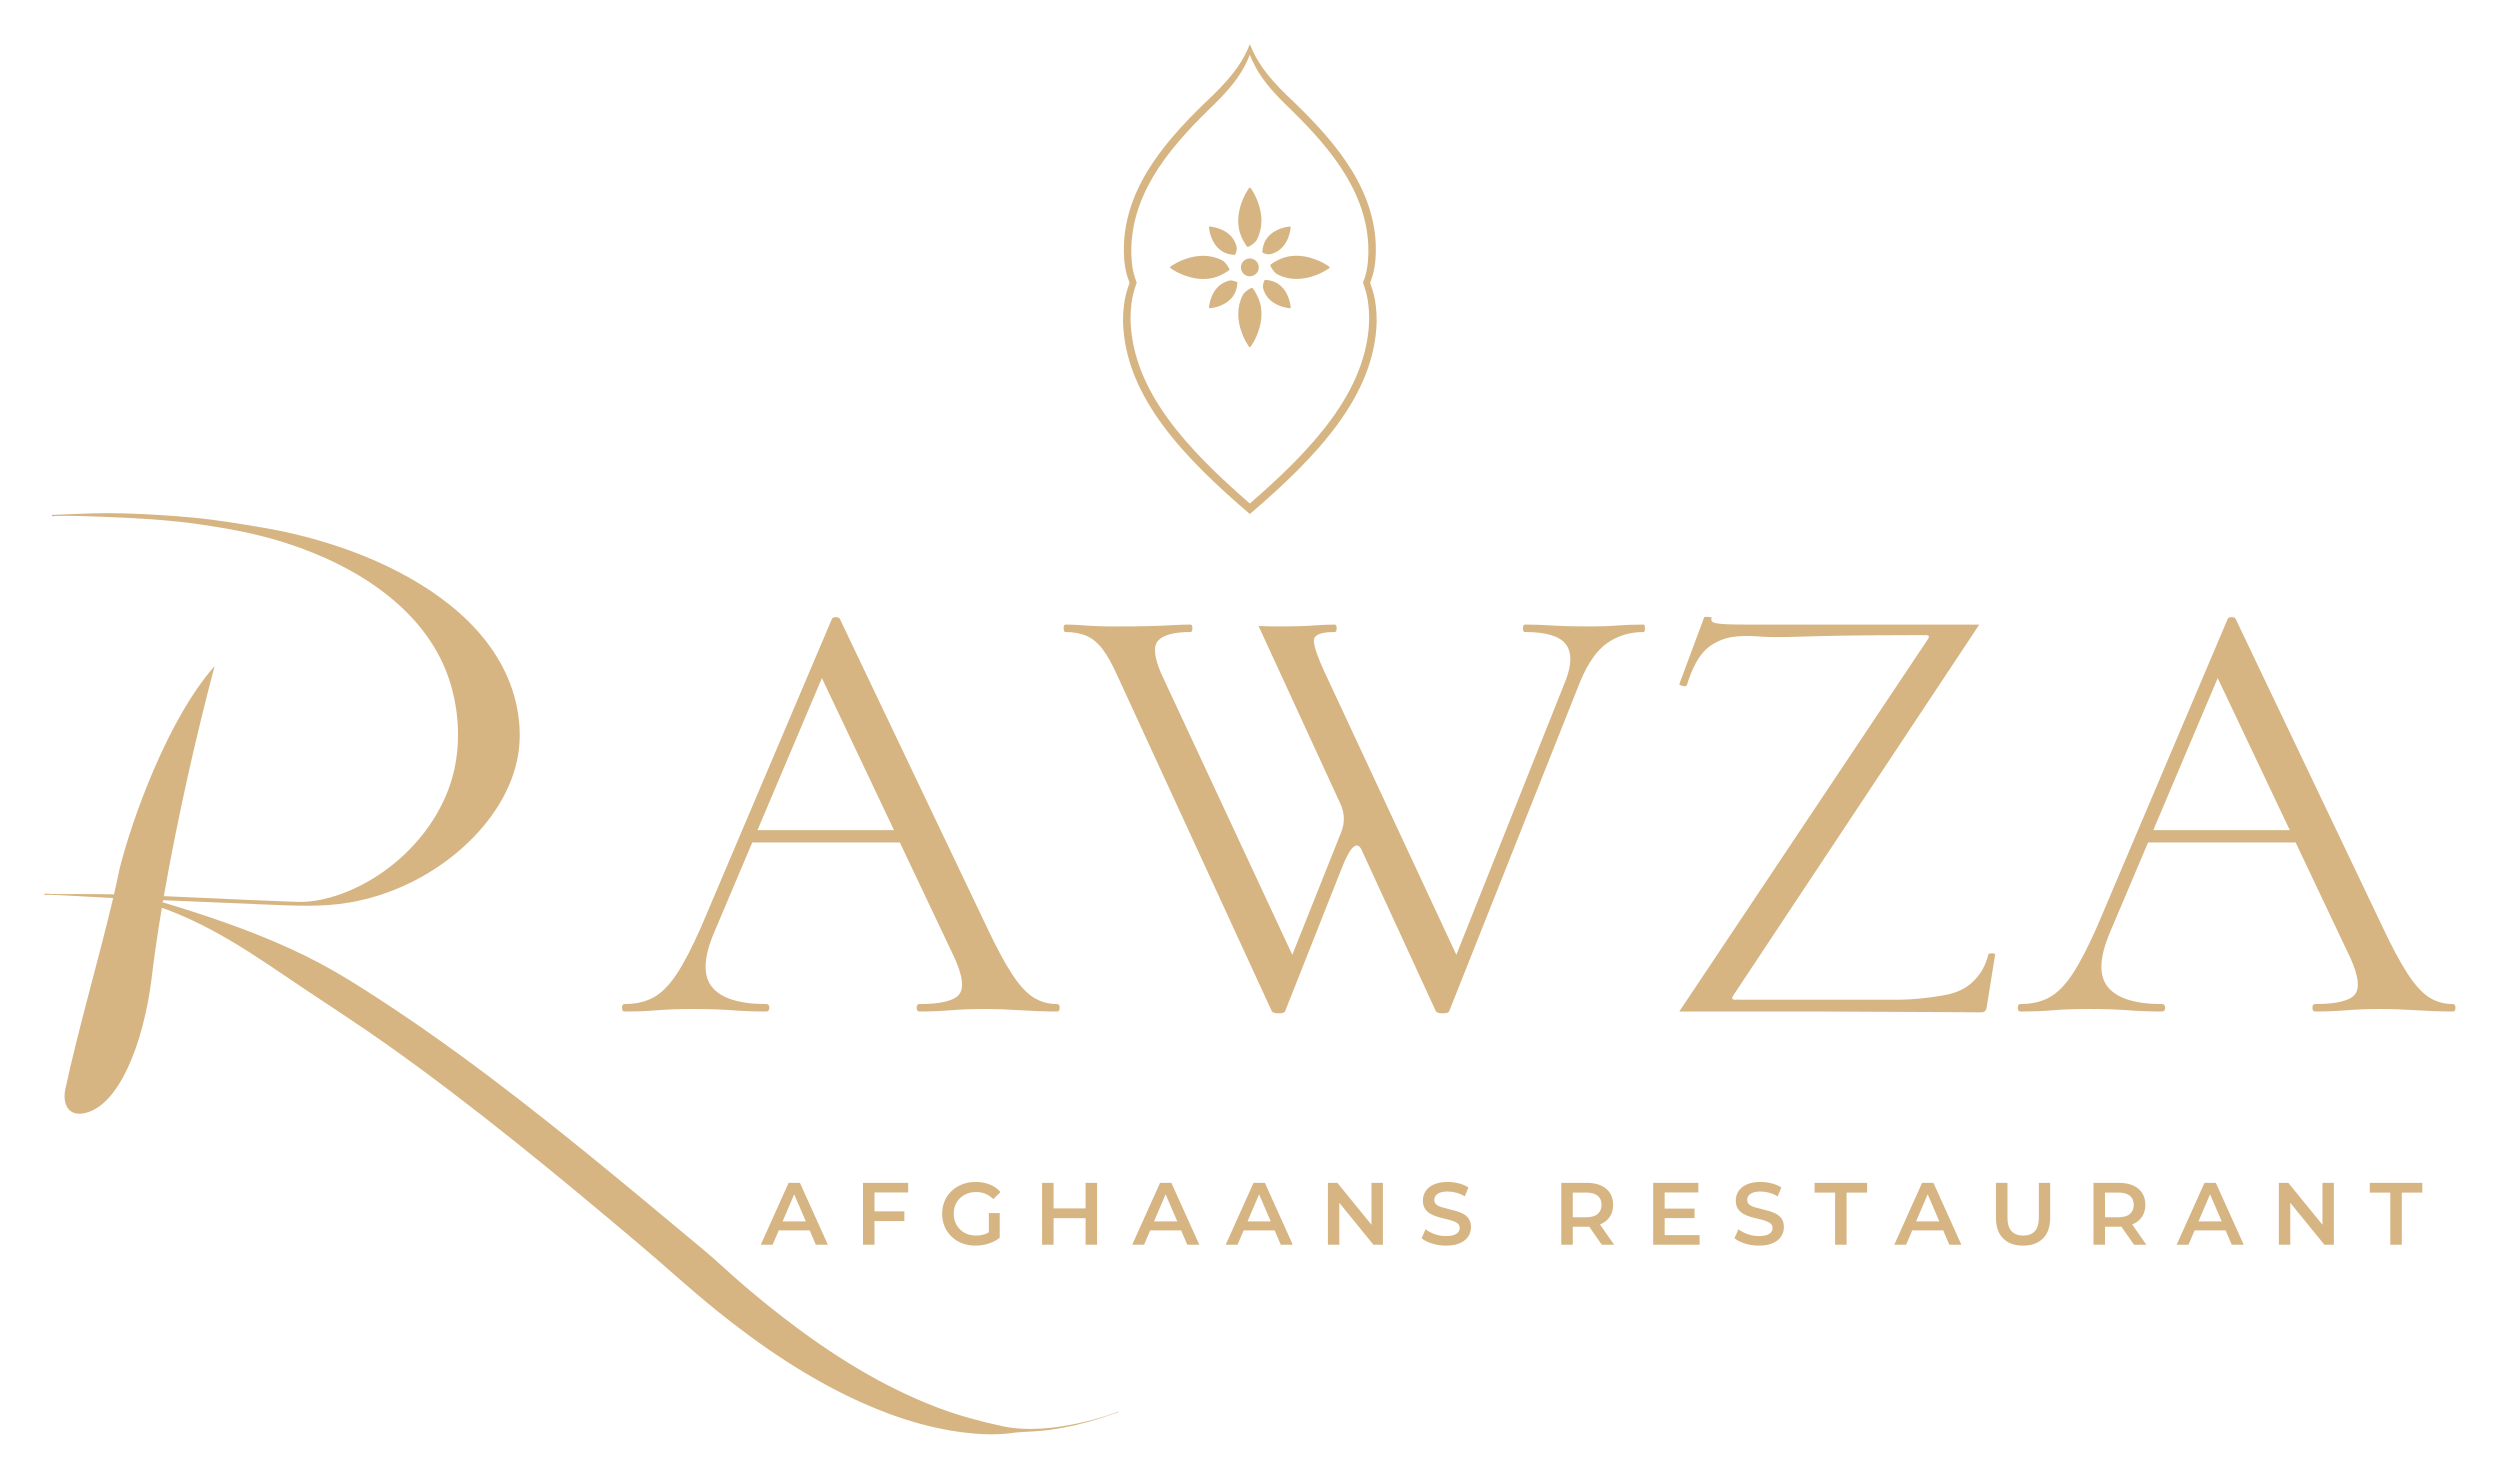
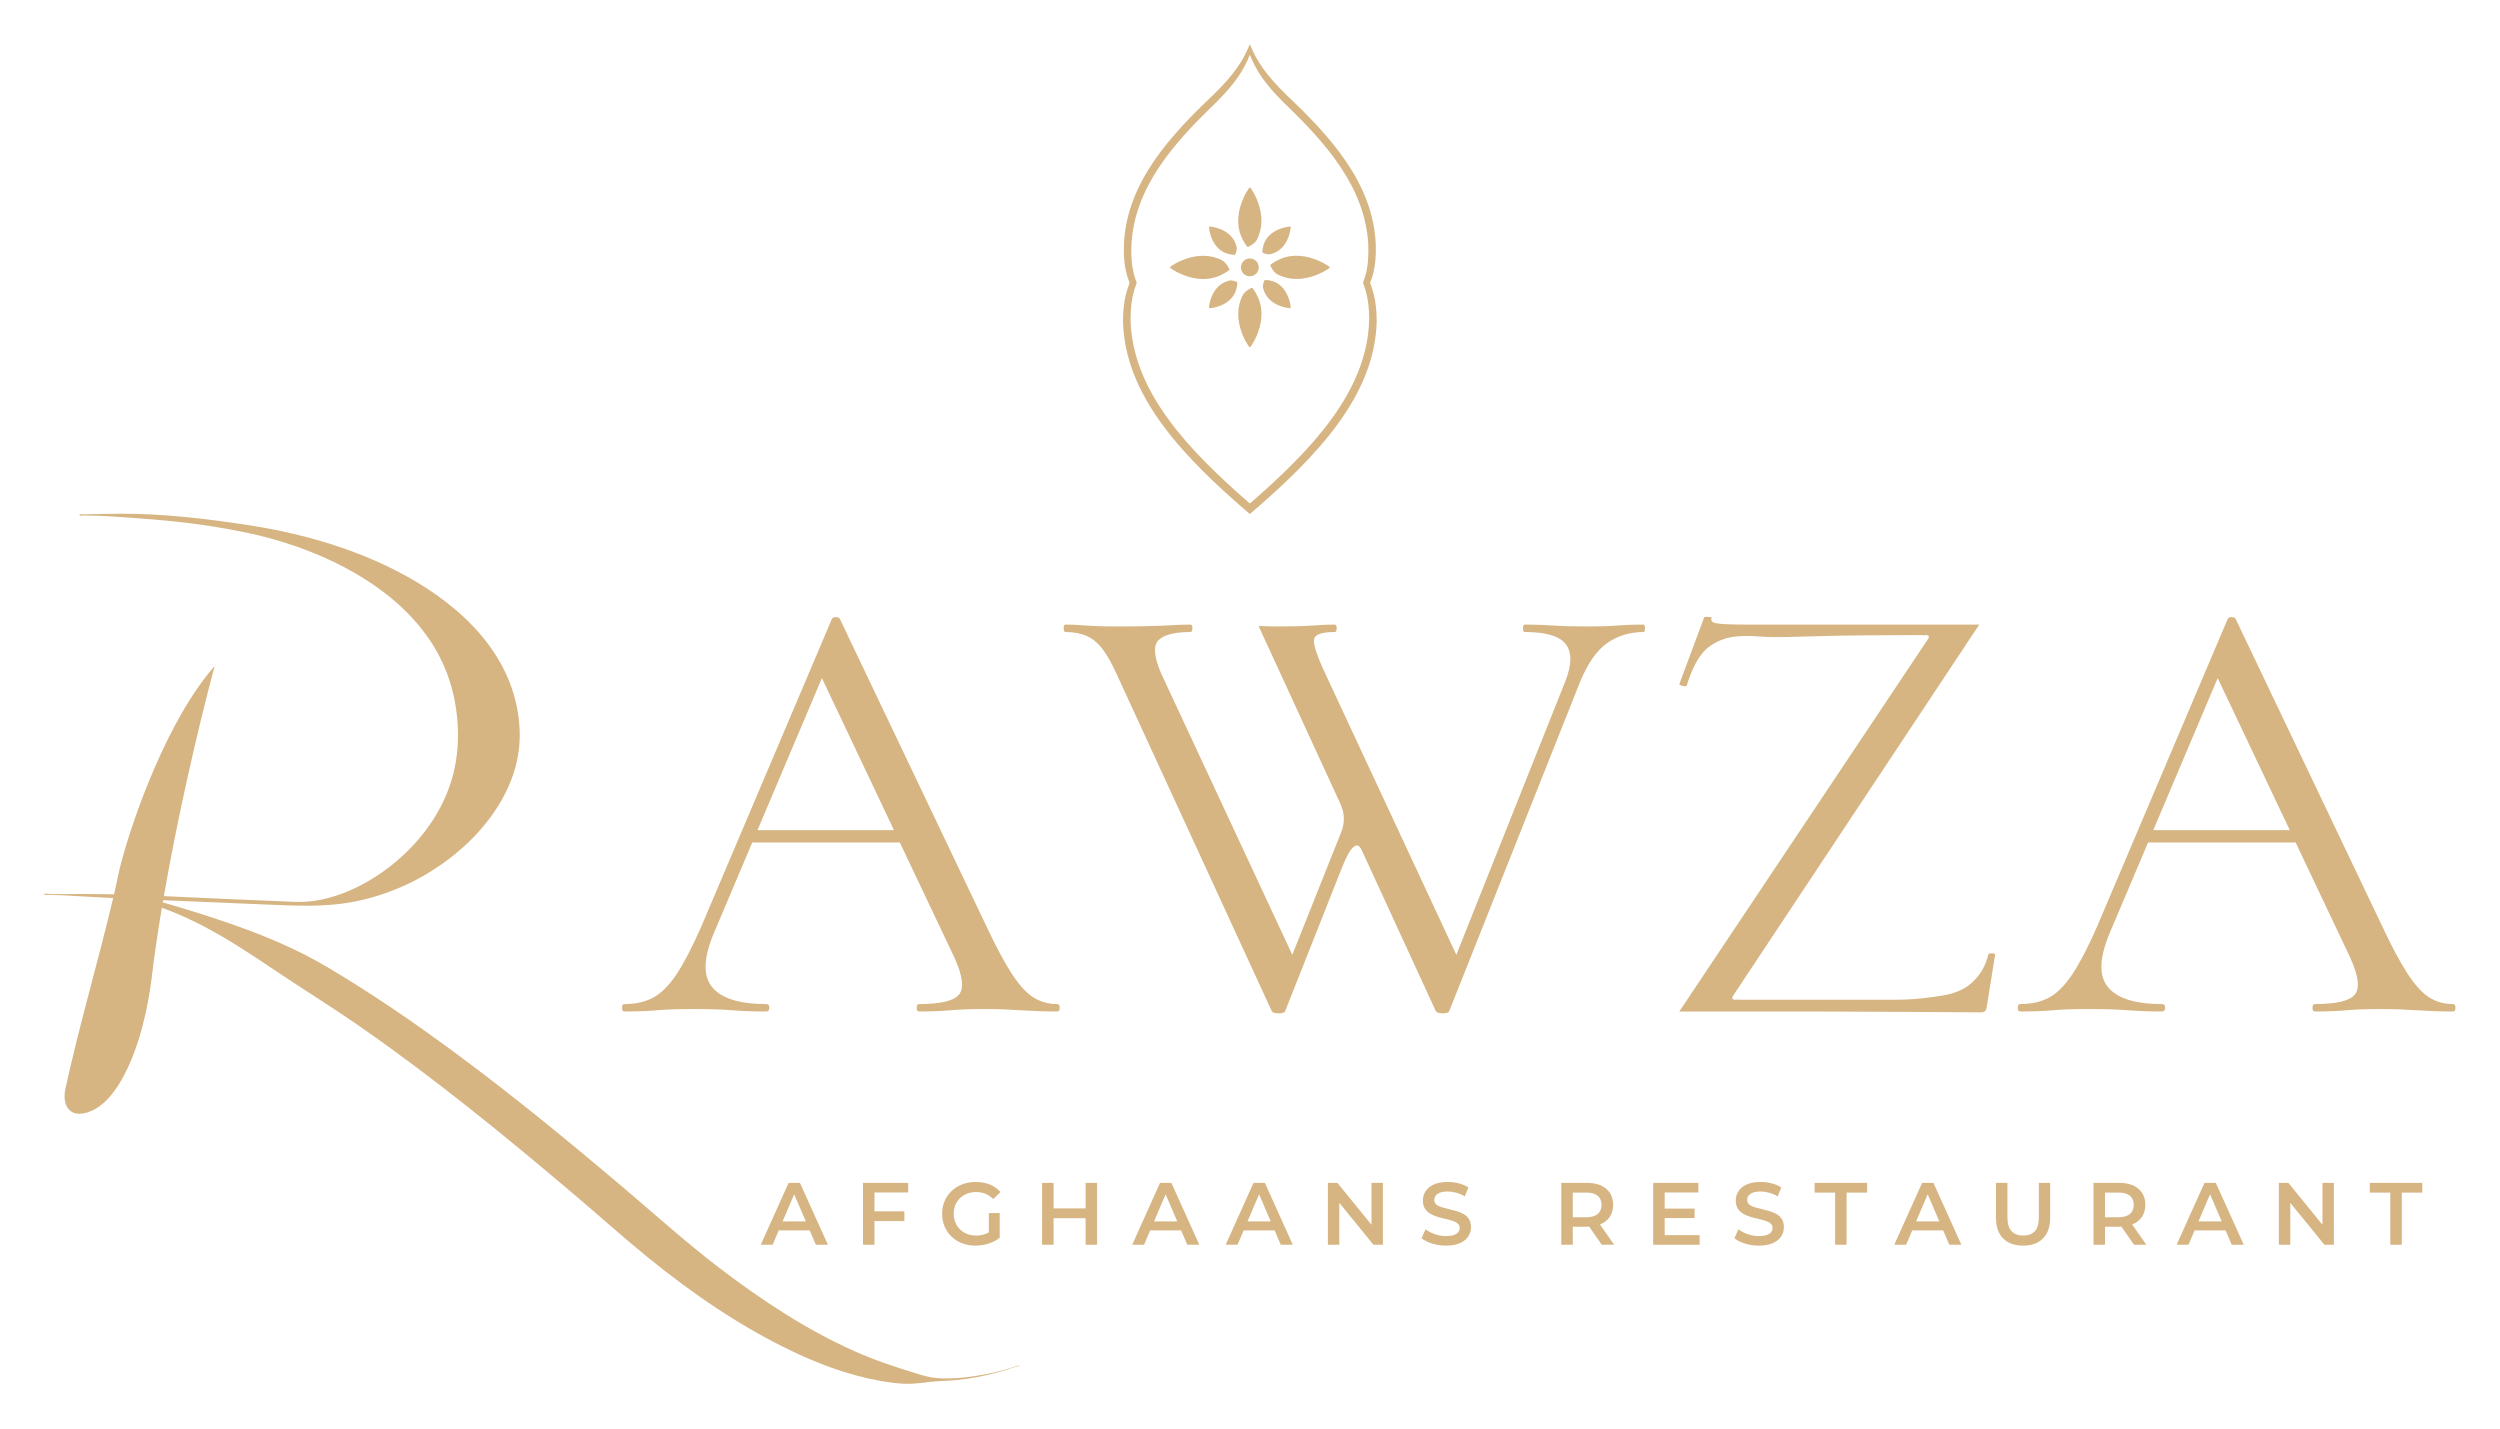
- <svg xmlns="http://www.w3.org/2000/svg" version="1.1" viewBox="0 0 4523 2676" width="1130.75px" height="669px">
+ <svg xmlns="http://www.w3.org/2000/svg" version="1.1" viewBox="0 0 4523 2584" width="1130.75px" height="646px">
  <g id="SYMBOL">
    <path id="FRAME" fill="#D6B583" fill-rule="nonzero" d="M2261.22,80c11.9,29.75 28.9,55.25 66.3,91.8c78.2,73.95 156.4,158.95 161.5,269.45c1.7,46.75 -8.5,63.75 -10.2,70.55c1.7,6.8 11.9,25.5 11.9,69.7c-3.4,136 -110.5,246.5 -229.5,348.5c-119,-102 -226.1,-212.5 -229.5,-348.5c0,-44.2 10.2,-62.9 11.9,-69.7c-1.7,-6.8 -11.9,-23.8 -10.2,-70.55c5.1,-110.5 83.3,-195.5 161.5,-269.45c37.4,-36.55 54.4,-62.05 66.3,-91.8zM2323.59,186.73c-35.18,-34.91 -51.18,-59.27 -62.37,-87.69c-11.19,28.42 -27.19,52.77 -62.37,87.69c-73.57,70.64 -147.13,151.83 -151.93,257.38c-1.6,44.66 8,60.89 9.6,67.39c-1.6,6.5 -11.19,24.36 -11.19,66.58c3.2,129.91 103.95,235.46 215.9,332.89c111.95,-97.43 212.7,-202.98 215.9,-332.89c0,-42.22 -9.6,-60.08 -11.19,-66.58c1.6,-6.5 11.19,-22.73 9.6,-67.39c-4.8,-105.55 -78.36,-186.74 -151.93,-257.38z" />
-     <path id="ROSETTE" fill="#D6B583" fill-rule="nonzero" d="M2256.51,446.58c-4.41,-5.74 -8.01,-12.2 -10.82,-18.87c-9.47,-22.45 -5.88,-47.13 3.73,-68.94c2.34,-5.3 4.98,-10.56 8.25,-15.36c0.56,-0.82 2.45,-4.17 3.55,-4.17c1.4,0 3.79,4.5 4.47,5.56c4.17,6.55 7.48,13.71 10.17,20.98c8.37,22.64 9.19,46.45 -2.07,68.23c-3.08,5.95 -16.02,14.21 -17.28,12.56zM2283.73,456.18c0.21,-4.69 1.13,-9.4 2.56,-13.87c5.02,-15.64 18.6,-25.15 33.81,-29.79c3.55,-1.08 7.2,-1.97 10.89,-2.36c0.76,-0.08 3.21,-0.56 3.79,0.02c0.75,0.75 0.02,3.96 -0.11,4.91c-0.7,5.11 -2.15,10.15 -4.02,14.95c-5.92,15.19 -16.79,26.41 -32.99,29.97c-4.21,0.93 -14.01,-2.3 -13.94,-3.84zM2298.39,479.04c5.74,-4.41 12.2,-8.01 18.87,-10.82c22.45,-9.47 47.13,-5.88 68.94,3.73c5.3,2.34 10.56,4.98 15.36,8.25c0.82,0.56 4.17,2.45 4.17,3.55c0,1.4 -4.5,3.79 -5.56,4.47c-6.55,4.17 -13.71,7.48 -20.98,10.17c-22.64,8.37 -46.45,9.19 -68.23,-2.07c-5.95,-3.08 -14.21,-16.02 -12.56,-17.28zM2288.79,506.26c4.69,0.21 9.4,1.13 13.87,2.56c15.64,5.02 25.15,18.6 29.79,33.81c1.08,3.55 1.97,7.2 2.36,10.89c0.08,0.76 0.56,3.21 -0.02,3.79c-0.75,0.75 -3.96,0.02 -4.91,-0.11c-5.11,-0.7 -10.15,-2.15 -14.95,-4.02c-15.19,-5.92 -26.41,-16.79 -29.97,-32.99c-0.93,-4.21 2.3,-14.01 3.84,-13.94zM2265.93,520.92c4.41,5.74 8.01,12.2 10.82,18.87c9.47,22.45 5.88,47.13 -3.73,68.94c-2.34,5.3 -4.98,10.56 -8.25,15.36c-0.56,0.82 -2.45,4.17 -3.55,4.17c-1.4,0 -3.79,-4.5 -4.47,-5.56c-4.17,-6.55 -7.48,-13.71 -10.17,-20.98c-8.37,-22.64 -9.19,-46.45 2.07,-68.23c3.08,-5.95 16.02,-14.21 17.28,-12.56zM2238.72,511.32c-0.21,4.69 -1.13,9.4 -2.56,13.87c-5.02,15.64 -18.6,25.15 -33.81,29.79c-3.55,1.08 -7.2,1.97 -10.89,2.36c-0.76,0.08 -3.21,0.56 -3.79,-0.02c-0.75,-0.75 -0.02,-3.96 0.11,-4.91c0.7,-5.11 2.15,-10.15 4.02,-14.95c5.92,-15.19 16.79,-26.41 32.99,-29.97c4.21,-0.93 14.01,2.3 13.94,3.84zM2224.06,488.46c-5.74,4.41 -12.2,8.01 -18.87,10.82c-22.45,9.47 -47.13,5.88 -68.94,-3.73c-5.3,-2.34 -10.56,-4.98 -15.36,-8.25c-0.82,-0.56 -4.17,-2.45 -4.17,-3.55c0,-1.4 4.5,-3.79 5.56,-4.47c6.55,-4.17 13.71,-7.48 20.98,-10.17c22.64,-8.37 46.45,-9.19 68.23,2.07c5.95,3.08 14.21,16.02 12.56,17.28zM2233.65,461.24c-4.69,-0.21 -9.4,-1.13 -13.87,-2.56c-15.64,-5.02 -25.15,-18.6 -29.79,-33.81c-1.08,-3.55 -1.97,-7.2 -2.36,-10.89c-0.08,-0.76 -0.56,-3.21 0.02,-3.79c0.75,-0.75 3.96,-0.02 4.91,0.11c5.11,0.7 10.15,2.15 14.95,4.02c15.19,5.92 26.41,16.79 29.97,32.99c0.93,4.21 -2.3,14.01 -3.84,13.94zM2245.07,483.75c0,-8.92 7.23,-16.15 16.15,-16.15c8.92,0 16.15,7.23 16.15,16.15c0,8.92 -7.23,16.15 -16.15,16.15c-8.92,0 -16.15,-7.23 -16.15,-16.15z" />
+     <path id="ROSETTE" fill="#D6B583" fill-rule="nonzero" d="M2256.51,446.58c-4.41,-5.74 -8.01,-12.2 -10.82,-18.87c-9.47,-22.45 -5.88,-47.13 3.73,-68.94c2.34,-5.3 4.98,-10.56 8.25,-15.36c0.56,-0.82 2.45,-4.17 3.55,-4.17c1.4,0 3.79,4.5 4.47,5.56c4.17,6.55 7.48,13.71 10.17,20.98c8.37,22.64 9.19,46.45 -2.07,68.23c-3.08,5.95 -16.02,14.21 -17.28,12.56zM2283.73,456.18c0.21,-4.69 1.13,-9.4 2.56,-13.87c5.02,-15.64 18.6,-25.15 33.81,-29.79c3.55,-1.08 7.2,-1.97 10.89,-2.36c0.76,-0.08 3.21,-0.56 3.79,0.02c0.75,0.75 0.02,3.96 -0.11,4.91c-0.7,5.11 -2.15,10.15 -4.02,14.95c-5.92,15.19 -16.79,26.41 -32.99,29.97c-4.21,0.93 -14.01,-2.3 -13.94,-3.84zM2298.39,479.04c5.74,-4.41 12.2,-8.01 18.87,-10.82c22.45,-9.47 47.13,-5.88 68.94,3.73c5.3,2.34 10.56,4.98 15.36,8.25c0.82,0.56 4.17,2.45 4.17,3.55c0,1.4 -4.5,3.79 -5.56,4.47c-6.55,4.17 -13.71,7.48 -20.98,10.17c-22.64,8.37 -46.45,9.19 -68.23,-2.07c-5.95,-3.08 -14.21,-16.02 -12.56,-17.28zM2288.79,506.26c4.69,0.21 9.4,1.13 13.87,2.56c15.64,5.02 25.15,18.6 29.79,33.81c1.08,3.55 1.97,7.2 2.36,10.89c0.08,0.76 0.56,3.21 -0.02,3.79c-0.75,0.75 -3.96,0.02 -4.91,-0.11c-5.11,-0.7 -10.15,-2.15 -14.95,-4.02c-15.19,-5.92 -26.41,-16.79 -29.97,-32.99c-0.93,-4.21 2.3,-14.01 3.84,-13.94zM2265.93,520.92c4.41,5.74 8.01,12.2 10.82,18.87c9.47,22.45 5.88,47.13 -3.73,68.94c-2.34,5.3 -4.98,10.56 -8.25,15.36c-0.56,0.82 -2.45,4.17 -3.55,4.17c-1.4,0 -3.79,-4.5 -4.47,-5.56c-4.17,-6.55 -7.48,-13.71 -10.17,-20.98c-8.37,-22.64 -9.19,-46.45 2.07,-68.23c3.08,-5.95 16.02,-14.21 17.28,-12.56zM2238.71,511.32c-0.21,4.69 -1.13,9.4 -2.56,13.87c-5.02,15.64 -18.6,25.15 -33.81,29.79c-3.55,1.08 -7.2,1.97 -10.89,2.36c-0.76,0.08 -3.21,0.56 -3.79,-0.02c-0.75,-0.75 -0.02,-3.96 0.11,-4.91c0.7,-5.11 2.15,-10.15 4.02,-14.95c5.92,-15.19 16.79,-26.41 32.99,-29.97c4.21,-0.93 14.01,2.3 13.94,3.84zM2224.06,488.46c-5.74,4.41 -12.2,8.01 -18.87,10.82c-22.45,9.47 -47.13,5.88 -68.94,-3.73c-5.3,-2.34 -10.56,-4.98 -15.36,-8.25c-0.82,-0.56 -4.17,-2.45 -4.17,-3.55c0,-1.4 4.5,-3.79 5.56,-4.47c6.55,-4.17 13.71,-7.48 20.98,-10.17c22.64,-8.37 46.45,-9.19 68.23,2.07c5.95,3.08 14.21,16.02 12.56,17.28zM2233.65,461.24c-4.69,-0.21 -9.4,-1.13 -13.87,-2.56c-15.64,-5.02 -25.15,-18.6 -29.79,-33.81c-1.08,-3.55 -1.97,-7.2 -2.36,-10.89c-0.08,-0.76 -0.56,-3.21 0.02,-3.79c0.75,-0.75 3.96,-0.02 4.91,0.11c5.11,0.7 10.15,2.15 14.95,4.02c15.19,5.92 26.41,16.79 29.97,32.99c0.93,4.21 -2.3,14.01 -3.84,13.94zM2245.07,483.75c0,-8.92 7.23,-16.15 16.15,-16.15c8.92,0 16.15,7.23 16.15,16.15c0,8.92 -7.23,16.15 -16.15,16.15c-8.92,0 -16.15,-7.23 -16.15,-16.15z" />
  </g>
  <g id="WORDMARK">
-     <path id="LETTER_R" fill="#D6B583" fill-rule="nonzero" d="M100.82,933.47c-2.16,0.05 -4.63,1.3 -6.47,0.18c-0.6,-0.36 -0.63,-1.7 -0.06,-2.1c0.89,-0.62 2.16,-0.07 3.24,-0.11c4.31,-0.15 8.63,-0.31 12.94,-0.49c19.43,-0.78 38.86,-1.69 58.3,-2.19c39.99,-1.03 80.04,0.54 119.95,3.01c41.03,2.54 82.17,6.09 122.8,12.47c39.81,6.25 79.54,12.13 118.8,21.37c29.92,7.04 59.52,15.48 88.57,25.52c20.97,7.24 41.67,15.31 61.96,24.29c106.6,47.18 214.9,124.96 249.01,242.12c4.72,16.21 7.87,32.86 9.39,49.67c2.05,22.61 1.12,45.35 -3.57,67.59c-6.97,33.08 -21.4,64.27 -40.21,92.25c-17.74,26.37 -39.38,50.04 -63.4,70.82c-56.5,48.89 -126.56,82.49 -200.26,95.07c-49.89,8.51 -100.28,5.56 -150.57,3.55c-60.37,-2.42 -120.73,-5.12 -181.1,-7.65c-1.66,-0.07 -3.32,-0.14 -4.98,-0.21c-0.22,1.31 -0.45,2.62 -0.67,3.92c17.36,5.15 34.67,10.46 51.91,16.03c80.13,25.92 159.9,55.54 234.33,95.24c34.6,18.45 67.79,39.57 100.7,60.85c51.19,33.11 101.25,67.94 150.52,103.83c152.88,111.38 297.47,233.21 442.71,354.21c18.28,15.23 35.53,31.72 53.4,47.42c28.58,25.1 57.86,49.41 87.95,72.67c85.98,66.46 179.38,125.76 281.43,164.23c37.77,14.24 76.59,24.71 116.03,33.18c46.21,9.93 96.13,3.86 141.95,-6.21c15.58,-3.42 30.97,-7.65 46.15,-12.54c5.43,-1.75 10.82,-3.58 16.2,-5.48c1.07,-0.38 2.15,-0.76 3.22,-1.15c1.09,-0.39 4.43,-1.11 3.44,-0.51c-2.66,1.64 -6.71,2.44 -9.66,3.49c-8.6,3.05 -17.25,5.98 -25.95,8.73c-29.45,9.3 -59.57,16.41 -90.2,20.46c-18.26,2.41 -36.47,3.19 -54.84,4.17c-6.95,0.37 -13.85,1.81 -20.78,2.45c-15.15,1.39 -30.36,1.75 -45.56,0.97c-76.26,-3.92 -150.69,-26.5 -219.99,-57.72c-94.67,-42.65 -181.46,-101.67 -262.03,-166.75c-47.03,-37.99 -91.56,-79.03 -137.76,-118.04c-149.03,-125.85 -299.71,-250.39 -458.94,-363.24c-47.9,-33.95 -97.2,-65.66 -145.95,-98.33c-45.08,-30.21 -89.55,-61.41 -136.32,-88.99c-36.13,-21.31 -73.65,-40.42 -112.93,-55.26c-3.55,-1.34 -7.12,-2.64 -10.7,-3.9c-7.51,44.76 -13.83,87.84 -18.51,127.63c-15,120 -60,232 -122,244c-28,6 -40,-16 -34,-44c23.98,-111.32 61.15,-237.31 86.41,-345.31c-21,-1 -41.99,-2.09 -62.99,-3.35c-14,-0.84 -28.01,-1.61 -42.03,-2.12c-4.31,-0.16 -8.63,-0.29 -12.94,-0.39c-2.16,-0.05 -4.51,0.76 -6.47,-0.13c-0.42,-0.19 -0.4,-1.22 0.03,-1.4c2.99,-1.24 9.65,0.13 12.95,0.16c9.71,0.09 19.43,0.11 29.14,0.1c26.99,-0.01 53.98,-0.2 80.97,0.49c0.96,0.02 1.91,0.05 2.87,0.08c3.65,-15.82 7.03,-31.23 10.07,-46.14c23,-92 88,-272 172,-367c-32.1,120.36 -67.39,275.31 -91.89,416.33c49.85,2.11 99.7,4.62 149.53,6.7c22.63,0.94 45.27,1.86 67.9,2.72c14.97,0.56 30.03,1.66 44.98,0.29c16.92,-1.55 33.63,-5.44 49.76,-10.73c96.09,-31.56 181.25,-114.41 209.36,-212.34c15.48,-53.93 13.55,-114.04 -1.94,-167.75c-38.94,-134.97 -170.75,-216.61 -297.24,-257.29c-21.38,-6.88 -43.07,-12.76 -64.97,-17.73c-29.26,-6.64 -59.15,-11.56 -88.82,-15.99c-59.75,-8.92 -119.81,-11.95 -180.1,-14.27c-22.62,-0.87 -45.25,-1.7 -67.9,-1.66c-5.39,0.01 -10.79,0.07 -16.18,0.2z" />
+     <path id="LETTER_R" fill="#D6B583" fill-rule="nonzero" d="M150.63,932.61c-2.1,0 -4.55,1.17 -6.3,0.02c-0.58,-0.39 -0.58,-1.71 0,-2.1c0.87,-0.59 2.1,-0.02 3.15,-0.03c4.21,-0.04 8.41,-0.1 12.62,-0.16c18.95,-0.29 37.89,-0.78 56.84,-0.88c78.2,-0.42 155.82,8.92 232.98,20.66c36.78,5.6 73.29,13.09 109.23,22.74c29.02,7.79 57.67,16.97 85.72,27.72c18.25,6.99 36.24,14.65 53.88,23.05c102.49,48.75 204.21,127.56 233.49,242.6c4.38,17.2 7,34.86 7.82,52.59c1.08,23.5 -1.42,46.89 -7.67,69.58c-9,32.67 -25.04,63.11 -45.12,90.3c-18.27,24.73 -39.94,46.91 -63.73,66.36c-54.54,44.61 -120.62,75.44 -190.08,87.59c-50.7,8.87 -101.94,5.85 -153.07,3.8c-60.92,-2.44 -121.82,-5.17 -182.74,-7.72c-0.82,-0.03 -1.64,-0.07 -2.47,-0.1c-0.22,1.3 -0.45,2.6 -0.67,3.89c14.78,4.31 29.53,8.68 44.24,13.22c72.28,22.31 144.65,46.88 212.19,81.28c29.56,15.05 57.92,32.44 86.04,49.98c44.73,27.91 88.46,57.38 131.45,87.89c123.32,87.52 240.65,183.23 356,280.91c58.74,49.74 115.82,101.38 177.03,148.11c76.01,58.03 156.78,111.45 244.29,150.58c36.53,16.34 74.25,28.84 112.47,40.53c12.34,3.77 25.86,7.55 38.79,8.38c29.05,1.86 59.68,-1.98 88.15,-7.5c13.04,-2.52 25.95,-5.7 38.67,-9.51c4.9,-1.47 9.76,-3.03 14.6,-4.69c0.97,-0.33 1.93,-0.67 2.9,-1.01c0.98,-0.35 3.99,-0.92 3.11,-0.36c-2.32,1.47 -6.09,2.16 -8.69,3.05c-7.75,2.65 -15.56,5.12 -23.42,7.4c-26.6,7.72 -53.86,13.23 -81.43,16.03c-11.29,1.15 -22.57,1.31 -33.88,2.07c-20.18,1.35 -39.65,5.45 -60.04,4.64c-23.15,-0.92 -46.41,-5.09 -68.95,-10.28c-46.26,-10.65 -90.9,-27.69 -133.72,-48.04c-93.92,-44.63 -181.73,-104.79 -262.26,-170.33c-45.21,-36.8 -88.65,-75.88 -133.11,-113.59c-124.7,-105.75 -251.62,-209.41 -385.88,-302.87c-42.32,-29.46 -85.94,-56.79 -128.97,-85.17c-41.46,-27.35 -82.27,-55.77 -125.28,-80.67c-31.7,-18.35 -64.57,-34.74 -98.89,-47.6c-2.35,-0.88 -4.71,-1.74 -7.08,-2.58c-7.5,44.75 -13.83,87.82 -18.51,127.6c-15,120 -60,232 -122,244c-28,6 -40,-16 -34,-44c23.97,-111.31 61.14,-237.28 86.4,-345.27c-21.52,-1.01 -43.04,-2.13 -64.56,-3.43c-13.64,-0.83 -27.29,-1.59 -40.94,-2.09c-4.2,-0.15 -8.4,-0.28 -12.61,-0.38c-2.1,-0.05 -4.4,0.76 -6.3,-0.13c-0.42,-0.2 -0.4,-1.22 0.03,-1.4c2.87,-1.22 9.44,0.13 12.61,0.15c8.41,0.07 16.82,0.09 25.24,0.09c26.3,-0.02 52.59,-0.27 78.89,0.33c3.07,0.07 6.13,0.14 9.2,0.22c3.65,-15.8 7.03,-31.2 10.06,-46.09c23,-92 88,-272 172,-367c-32.09,120.35 -67.38,275.28 -91.89,416.29c44.61,1.93 89.22,4.2 133.81,6.08c24.15,1.02 48.3,2.02 72.46,2.95c16.66,0.64 33.53,2.07 50.19,1.15c17.57,-0.96 35,-4.69 51.77,-9.91c28.28,-8.81 55.06,-22.25 79.67,-38.66c61.72,-41.16 112.87,-102.81 133.58,-174.79c14.18,-49.3 13.55,-103.42 1.93,-153.18c-3.84,-16.47 -9.1,-32.61 -15.77,-48.16c-45.97,-107.1 -152.08,-175.51 -257.76,-214.37c-19.52,-7.18 -39.37,-13.47 -59.43,-18.95c-25.28,-6.91 -50.8,-11.88 -76.55,-16.62c-58.97,-10.87 -118.12,-16.24 -177.87,-20.43c-22,-1.54 -44.02,-3.04 -66.07,-3.57c-5.25,-0.13 -10.51,-0.2 -15.76,-0.22z" />
    <path id="LETTER_A_1" fill="#D6B583" fill-rule="nonzero" d="M1627.99,1524.24h-267l-68.79,162.4c-19.41,45.55 -20.72,78.59 -3.92,99.12c16.8,20.53 49.47,30.8 98,30.8c3.73,0 5.6,2.24 5.6,6.72c0,4.48 -1.87,6.72 -5.6,6.72c-22.4,0 -42.93,-0.75 -61.6,-2.24c-18.67,-1.49 -42.19,-2.24 -70.56,-2.24c-26.88,0 -48.53,0.75 -64.96,2.24c-16.43,1.49 -36.21,2.24 -59.36,2.24c-2.99,0 -4.48,-2.24 -4.48,-6.72c0,-4.48 1.49,-6.72 4.48,-6.72c20.16,0 37.52,-3.92 52.08,-11.76c14.56,-7.84 28.56,-21.84 42,-42c13.44,-20.16 28.37,-48.91 44.8,-86.24l236.32,-556.64c0.75,-2.24 3.17,-3.36 7.28,-3.36c4.11,0 6.53,1.12 7.28,3.36l265.44,556.64c17.17,36.59 32.48,65.15 45.92,85.68c13.44,20.53 26.51,34.72 39.2,42.56c12.69,7.84 26.88,11.76 42.56,11.76c2.99,0 4.48,2.24 4.48,6.72c0,4.48 -1.49,6.72 -4.48,6.72c-21.65,0 -43.68,-0.75 -66.08,-2.24c-22.4,-1.49 -44.05,-2.24 -64.96,-2.24c-23.89,0 -44.43,0.75 -61.6,2.24c-17.17,1.49 -36.21,2.24 -57.12,2.24c-2.99,0 -4.48,-2.24 -4.48,-6.72c0,-4.48 1.49,-6.72 4.48,-6.72c38.83,0 62.91,-5.79 72.24,-17.36c9.33,-11.57 6.53,-33.79 -8.4,-66.64zM1370.48,1501.84h246.89l-130.4,-275.02z" />
    <path id="LETTER_W" fill="#D6B583" fill-rule="nonzero" d="M2427.58,1570.43l-102.27,258.45c-0.75,2.99 -4.67,4.48 -11.76,4.48c-7.09,0 -11.39,-1.49 -12.88,-4.48l-278.88,-605.92c-8.96,-20.16 -17.73,-36.03 -26.32,-47.6c-8.59,-11.57 -18.29,-19.79 -29.12,-24.64c-10.83,-4.85 -23.71,-7.28 -38.64,-7.28c-2.24,0 -3.36,-2.24 -3.36,-6.72c0,-4.48 1.12,-6.72 3.36,-6.72c9.71,0 19.23,0.37 28.56,1.12c9.33,0.75 19.23,1.31 29.68,1.68c10.45,0.37 21.65,0.56 33.6,0.56c21.65,0 40.51,-0.19 56.56,-0.56c16.05,-0.37 30.43,-0.93 43.12,-1.68c12.69,-0.75 24.27,-1.12 34.72,-1.12c2.24,0 3.36,2.24 3.36,6.72c0,4.48 -1.12,6.72 -3.36,6.72c-29.12,0 -48.53,5.04 -58.24,15.12c-9.71,10.08 -7.84,30.43 5.6,61.04l236.71,507.84l88.4,-221.67c6.91,-17.34 6.47,-34.49 -1.34,-51.44l-106.49,-231.36c-1.14,-2.55 -2.29,-5.04 -3.43,-7.46l-38.21,-83.02c2.47,0.12 4.96,0.22 7.48,0.31c10.08,0.37 20.72,0.56 31.92,0.56c24.64,0 44.24,-0.56 58.8,-1.68c14.56,-1.12 27.81,-1.68 39.76,-1.68c2.24,0 3.36,2.24 3.36,6.72c0,4.48 -1.12,6.72 -3.36,6.72c-23.15,0 -35.65,4.29 -37.52,12.88c-1.87,8.59 5.04,29.68 20.72,63.28l236.69,507.81l197.87,-496.61c11.2,-29.12 11.2,-50.96 0,-65.52c-11.2,-14.56 -35.84,-21.84 -73.92,-21.84c-2.24,0 -3.36,-2.24 -3.36,-6.72c0,-4.48 1.12,-6.72 3.36,-6.72c17.17,0 34.16,0.56 50.96,1.68c16.8,1.12 38.27,1.68 64.4,1.68c20.91,0 38.08,-0.56 51.52,-1.68c13.44,-1.12 29.49,-1.68 48.16,-1.68c1.49,0 2.24,2.24 2.24,6.72c0,4.48 -0.75,6.72 -2.24,6.72c-24.64,0 -46.48,6.53 -65.52,19.6c-19.04,13.07 -35.65,36.77 -49.84,71.12l-236.32,594.72c-0.75,2.99 -4.67,4.48 -11.76,4.48c-7.09,0 -11.39,-1.49 -12.88,-4.48l-133.8,-290.71c-8.36,-18.17 -20.39,-7.42 -36.09,32.26z" />
    <path id="LETTER_Z" fill="#D6B583" fill-rule="nonzero" d="M3481.6,1149.48c-1.5,-0.3 -3.6,-0.44 -6.29,-0.44c-70.93,0 -129.92,0.56 -176.96,1.68c-47.04,1.12 -84.93,3.19 -113.68,0.95c-28.75,-2.24 -51.15,-0.95 -67.2,4.91c-16.05,5.86 -28.93,14.24 -38.64,26.6c-9.71,12.36 -18.67,29.85 -26.88,56c-0.75,2.38 -3.36,2.99 -7.84,1.79c-3.84,-1.03 -5.76,-2.19 -5.76,-3.49c0,-0.22 0.05,-0.44 0.16,-0.66l44.8,-120.25c0.75,-0.6 3.36,-0.75 7.84,-0.45c4.48,0.3 6.35,0.75 5.6,1.34c-2.24,5.38 0.75,8.81 8.96,10.3c8.21,1.49 26.51,2.24 54.88,2.24c44.8,0 99.68,0 164.64,0c47.63,0 104.09,0 169.38,0h86.28l-445.21,671.26c-3.32,5 -1.97,7.5 4.03,7.5h2l0.32,-0.48c1.5,0.29 3.58,0.44 6.25,0.44c61.23,0 116.11,0 164.64,0c48.53,0 87.73,0 117.6,0c32.85,0 60.67,-3.74 83.44,-7.54c22.77,-3.8 41.07,-11.29 54.88,-24.49c13.81,-13.2 23.33,-28.62 28.56,-50.32c0.75,-1.08 2.99,-1.68 6.72,-1.68c3.73,0 5.6,1.68 5.6,1.68l-15.68,97.54c0,0 -0.75,3.17 -2.24,4.95c-1.49,1.78 -4.11,2.67 -7.84,2.67c-55.25,-0.51 -113.68,-0.59 -175.28,-0.96c-61.6,-0.37 -123.2,-0.56 -184.8,-0.56c-32.88,0 -64.97,0 -96.26,0h-89.26v-0.29l449.58,-673.23c3.33,-4.99 2,-7.48 -4,-7.48h-2.01z" />
    <path id="LETTER_A_2" fill="#D6B583" fill-rule="nonzero" d="M4153.27,1524.24h-267l-68.79,162.4c-19.41,45.55 -20.72,78.59 -3.92,99.12c16.8,20.53 49.47,30.8 98,30.8c3.73,0 5.6,2.24 5.6,6.72c0,4.48 -1.87,6.72 -5.6,6.72c-22.4,0 -42.93,-0.75 -61.6,-2.24c-18.67,-1.49 -42.19,-2.24 -70.56,-2.24c-26.88,0 -48.53,0.75 -64.96,2.24c-16.43,1.49 -36.21,2.24 -59.36,2.24c-2.99,0 -4.48,-2.24 -4.48,-6.72c0,-4.48 1.49,-6.72 4.48,-6.72c20.16,0 37.52,-3.92 52.08,-11.76c14.56,-7.84 28.56,-21.84 42,-42c13.44,-20.16 28.37,-48.91 44.8,-86.24l236.32,-556.64c0.75,-2.24 3.17,-3.36 7.28,-3.36c4.11,0 6.53,1.12 7.28,3.36l265.44,556.64c17.17,36.59 32.48,65.15 45.92,85.68c13.44,20.53 26.51,34.72 39.2,42.56c12.69,7.84 26.88,11.76 42.56,11.76c2.99,0 4.48,2.24 4.48,6.72c0,4.48 -1.49,6.72 -4.48,6.72c-21.65,0 -43.68,-0.75 -66.08,-2.24c-22.4,-1.49 -44.05,-2.24 -64.96,-2.24c-23.89,0 -44.43,0.75 -61.6,2.24c-17.17,1.49 -36.21,2.24 -57.12,2.24c-2.99,0 -4.48,-2.24 -4.48,-6.72c0,-4.48 1.49,-6.72 4.48,-6.72c38.83,0 62.91,-5.79 72.24,-17.36c9.33,-11.57 6.53,-33.79 -8.4,-66.64zM3895.76,1501.84h246.89l-130.4,-275.02z" />
  </g>
  <g id="DESCRIPTOR">
-     <path id="DESCRIPTOR" fill="#D6B583" fill-rule="nonzero" d="M1397.81,2252h-21.44l50.4,-112h20.48l50.56,112h-21.76l-11.13,-25.92h-56.02zM1457.91,2209.76l-21.05,-49.02l-20.97,49.02zM1582.13,2252h-20.8v-112h81.76v17.44h-60.96v34.08h54.08v17.6h-54.08zM1764.85,2253.6c-8.75,0 -16.77,-1.41 -24.08,-4.24c-7.31,-2.83 -13.68,-6.83 -19.12,-12c-5.44,-5.17 -9.65,-11.28 -12.64,-18.32c-2.99,-7.04 -4.48,-14.72 -4.48,-23.04c0,-8.32 1.49,-16 4.48,-23.04c2.99,-7.04 7.23,-13.15 12.72,-18.32c5.49,-5.17 11.92,-9.17 19.28,-12c7.36,-2.83 15.41,-4.24 24.16,-4.24c9.49,0 18.05,1.55 25.68,4.64c7.63,3.09 14.05,7.63 19.28,13.6l-13.12,12.8c-4.37,-4.37 -9.09,-7.6 -14.16,-9.68c-5.07,-2.08 -10.64,-3.12 -16.72,-3.12c-5.87,0 -11.31,0.96 -16.32,2.88c-5.01,1.92 -9.33,4.64 -12.96,8.16c-3.63,3.52 -6.43,7.68 -8.4,12.48c-1.97,4.8 -2.96,10.08 -2.96,15.84c0,5.65 0.99,10.88 2.96,15.68c1.97,4.8 4.77,8.99 8.4,12.56c3.63,3.57 7.89,6.32 12.8,8.24c4.91,1.92 10.35,2.88 16.32,2.88c5.55,0 10.91,-0.88 16.08,-2.64c2.37,-0.81 4.69,-1.86 6.96,-3.18v-34.82h19.68v44.64c-5.87,4.69 -12.67,8.24 -20.4,10.64c-7.73,2.4 -15.55,3.6 -23.44,3.6zM1984.85,2252h-20.8v-48h-57.92v48h-20.8v-112h20.8v46.24h57.92v-46.24h20.8zM2069.81,2252h-21.44l50.4,-112h20.48l50.56,112h-21.76l-11.13,-25.92h-56.02zM2129.91,2209.76l-21.05,-49.02l-20.97,49.02zM2238.93,2252h-21.44l50.4,-112h20.48l50.56,112h-21.76l-11.13,-25.92h-56.02zM2299.03,2209.76l-21.05,-49.02l-20.97,49.02zM2423.09,2252h-20.64v-112h17.12l61.76,75.83v-75.83h20.64v112h-17.12l-61.76,-75.83zM2616.05,2253.6c-8.75,0 -17.12,-1.25 -25.12,-3.76c-8,-2.51 -14.35,-5.73 -19.04,-9.68l7.2,-16.16c4.48,3.52 10.03,6.45 16.64,8.8c6.61,2.35 13.39,3.52 20.32,3.52c5.87,0 10.61,-0.64 14.24,-1.92c3.63,-1.28 6.29,-3.01 8,-5.2c1.71,-2.19 2.56,-4.67 2.56,-7.44c0,-3.41 -1.23,-6.16 -3.68,-8.24c-2.45,-2.08 -5.63,-3.73 -9.52,-4.96c-3.89,-1.23 -8.21,-2.37 -12.96,-3.44c-4.75,-1.07 -9.49,-2.32 -14.24,-3.76c-4.75,-1.44 -9.07,-3.31 -12.96,-5.6c-3.89,-2.29 -7.07,-5.36 -9.52,-9.2c-2.45,-3.84 -3.68,-8.75 -3.68,-14.72c0,-6.08 1.63,-11.65 4.88,-16.72c3.25,-5.07 8.21,-9.12 14.88,-12.16c6.67,-3.04 15.12,-4.56 25.36,-4.56c6.72,0 13.39,0.85 20,2.56c6.61,1.71 12.37,4.16 17.28,7.36l-6.56,16.16c-5.01,-2.99 -10.19,-5.2 -15.52,-6.64c-5.33,-1.44 -10.45,-2.16 -15.36,-2.16c-5.76,0 -10.43,0.69 -14,2.08c-3.57,1.39 -6.19,3.2 -7.84,5.44c-1.65,2.24 -2.48,4.8 -2.48,7.68c0,3.41 1.2,6.16 3.6,8.24c2.4,2.08 5.55,3.71 9.44,4.88c3.89,1.17 8.24,2.32 13.04,3.44c4.8,1.12 9.57,2.37 14.32,3.76c4.75,1.39 9.07,3.2 12.96,5.44c3.89,2.24 7.04,5.28 9.44,9.12c2.4,3.84 3.6,8.69 3.6,14.56c0,5.97 -1.63,11.49 -4.88,16.56c-3.25,5.07 -8.24,9.12 -14.96,12.16c-6.72,3.04 -15.2,4.56 -25.44,4.56zM2845.49,2252h-20.8v-112h45.92c14.93,0 26.64,3.52 35.12,10.56c8.48,7.04 12.72,16.8 12.72,29.28c0,8.21 -1.92,15.28 -5.76,21.2c-3.84,5.92 -9.31,10.45 -16.4,13.6c-0.53,0.24 -1.07,0.46 -1.62,0.68l25.7,36.68h-22.4l-22.82,-32.75c-1.43,0.07 -2.89,0.11 -4.38,0.11h-25.28zM2845.49,2157.6v44.64h24.32c9.17,0 16.08,-1.97 20.72,-5.92c4.64,-3.95 6.96,-9.44 6.96,-16.48c0,-7.15 -2.32,-12.64 -6.96,-16.48c-4.64,-3.84 -11.55,-5.76 -20.72,-5.76zM3074.93,2252h-84v-112h81.76v17.44h-60.96v29.12h54.08v17.12h-54.08v30.88h63.2zM3182.13,2253.6c-8.75,0 -17.12,-1.25 -25.12,-3.76c-8,-2.51 -14.35,-5.73 -19.04,-9.68l7.2,-16.16c4.48,3.52 10.03,6.45 16.64,8.8c6.61,2.35 13.39,3.52 20.32,3.52c5.87,0 10.61,-0.64 14.24,-1.92c3.63,-1.28 6.29,-3.01 8,-5.2c1.71,-2.19 2.56,-4.67 2.56,-7.44c0,-3.41 -1.23,-6.16 -3.68,-8.24c-2.45,-2.08 -5.63,-3.73 -9.52,-4.96c-3.89,-1.23 -8.21,-2.37 -12.96,-3.44c-4.75,-1.07 -9.49,-2.32 -14.24,-3.76c-4.75,-1.44 -9.07,-3.31 -12.96,-5.6c-3.89,-2.29 -7.07,-5.36 -9.52,-9.2c-2.45,-3.84 -3.68,-8.75 -3.68,-14.72c0,-6.08 1.63,-11.65 4.88,-16.72c3.25,-5.07 8.21,-9.12 14.88,-12.16c6.67,-3.04 15.12,-4.56 25.36,-4.56c6.72,0 13.39,0.85 20,2.56c6.61,1.71 12.37,4.16 17.28,7.36l-6.56,16.16c-5.01,-2.99 -10.19,-5.2 -15.52,-6.64c-5.33,-1.44 -10.45,-2.16 -15.36,-2.16c-5.76,0 -10.43,0.69 -14,2.08c-3.57,1.39 -6.19,3.2 -7.84,5.44c-1.65,2.24 -2.48,4.8 -2.48,7.68c0,3.41 1.2,6.16 3.6,8.24c2.4,2.08 5.55,3.71 9.44,4.88c3.89,1.17 8.24,2.32 13.04,3.44c4.8,1.12 9.57,2.37 14.32,3.76c4.75,1.39 9.07,3.2 12.96,5.44c3.89,2.24 7.04,5.28 9.44,9.12c2.4,3.84 3.6,8.69 3.6,14.56c0,5.97 -1.63,11.49 -4.88,16.56c-3.25,5.07 -8.24,9.12 -14.96,12.16c-6.72,3.04 -15.2,4.56 -25.44,4.56zM3340.85,2252h-20.8v-94.4h-37.12v-17.6h95.04v17.6h-37.12zM3448.53,2252h-21.44l50.4,-112h20.48l50.56,112h-21.76l-11.13,-25.92h-56.02zM3508.63,2209.76l-21.05,-49.02l-20.97,49.02zM3660.21,2253.6c-15.36,0 -27.39,-4.32 -36.08,-12.96c-8.69,-8.64 -13.04,-21.12 -13.04,-37.44v-63.2h20.8v62.4c0,11.52 2.48,19.89 7.44,25.12c4.96,5.23 11.97,7.84 21.04,7.84c9.07,0 16.05,-2.61 20.96,-7.84c4.91,-5.23 7.36,-13.6 7.36,-25.12v-62.4h20.48v63.2c0,16.32 -4.35,28.8 -13.04,37.44c-8.69,8.64 -20.67,12.96 -35.92,12.96zM3808.37,2252h-20.8v-112h45.92c14.93,0 26.64,3.52 35.12,10.56c8.48,7.04 12.72,16.8 12.72,29.28c0,8.21 -1.92,15.28 -5.76,21.2c-3.84,5.92 -9.31,10.45 -16.4,13.6c-0.53,0.24 -1.07,0.46 -1.62,0.68l25.7,36.68h-22.4l-22.82,-32.75c-1.43,0.07 -2.89,0.11 -4.38,0.11h-25.28zM3808.37,2157.6v44.64h24.32c9.17,0 16.08,-1.97 20.72,-5.92c4.64,-3.95 6.96,-9.44 6.96,-16.48c0,-7.15 -2.32,-12.64 -6.96,-16.48c-4.64,-3.84 -11.55,-5.76 -20.72,-5.76zM3959.41,2252h-21.44l50.4,-112h20.48l50.56,112h-21.76l-11.13,-25.92h-56.02zM4019.51,2209.76l-21.05,-49.02l-20.97,49.02zM4143.57,2252h-20.64v-112h17.12l61.76,75.83v-75.83h20.64v112h-17.12l-61.76,-75.83zM4345.33,2252h-20.8v-94.4h-37.12v-17.6h95.04v17.6h-37.12z" />
+     <path id="DESCRIPTOR" fill="#D6B583" fill-rule="nonzero" d="M1397.81,2252h-21.44l50.4,-112h20.48l50.56,112h-21.76l-11.13,-25.92h-56.02zM1457.9,2209.76l-21.05,-49.02l-20.97,49.02zM1582.13,2252h-20.8v-112h81.76v17.44h-60.96v34.08h54.08v17.6h-54.08zM1764.85,2253.6c-8.75,0 -16.77,-1.41 -24.08,-4.24c-7.31,-2.83 -13.68,-6.83 -19.12,-12c-5.44,-5.17 -9.65,-11.28 -12.64,-18.32c-2.99,-7.04 -4.48,-14.72 -4.48,-23.04c0,-8.32 1.49,-16 4.48,-23.04c2.99,-7.04 7.23,-13.15 12.72,-18.32c5.49,-5.17 11.92,-9.17 19.28,-12c7.36,-2.83 15.41,-4.24 24.16,-4.24c9.49,0 18.05,1.55 25.68,4.64c7.63,3.09 14.05,7.63 19.28,13.6l-13.12,12.8c-4.37,-4.37 -9.09,-7.6 -14.16,-9.68c-5.07,-2.08 -10.64,-3.12 -16.72,-3.12c-5.87,0 -11.31,0.96 -16.32,2.88c-5.01,1.92 -9.33,4.64 -12.96,8.16c-3.63,3.52 -6.43,7.68 -8.4,12.48c-1.97,4.8 -2.96,10.08 -2.96,15.84c0,5.65 0.99,10.88 2.96,15.68c1.97,4.8 4.77,8.99 8.4,12.56c3.63,3.57 7.89,6.32 12.8,8.24c4.91,1.92 10.35,2.88 16.32,2.88c5.55,0 10.91,-0.88 16.08,-2.64c2.37,-0.81 4.69,-1.86 6.96,-3.18v-34.82h19.68v44.64c-5.87,4.69 -12.67,8.24 -20.4,10.64c-7.73,2.4 -15.55,3.6 -23.44,3.6zM1984.85,2252h-20.8v-48h-57.92v48h-20.8v-112h20.8v46.24h57.92v-46.24h20.8zM2069.81,2252h-21.44l50.4,-112h20.48l50.56,112h-21.76l-11.13,-25.92h-56.02zM2129.9,2209.76l-21.05,-49.02l-20.97,49.02zM2238.93,2252h-21.44l50.4,-112h20.48l50.56,112h-21.76l-11.13,-25.92h-56.02zM2299.02,2209.76l-21.05,-49.02l-20.97,49.02zM2423.09,2252h-20.64v-112h17.12l61.76,75.83v-75.83h20.64v112h-17.12l-61.76,-75.83zM2616.05,2253.6c-8.75,0 -17.12,-1.25 -25.12,-3.76c-8,-2.51 -14.35,-5.73 -19.04,-9.68l7.2,-16.16c4.48,3.52 10.03,6.45 16.64,8.8c6.61,2.35 13.39,3.52 20.32,3.52c5.87,0 10.61,-0.64 14.24,-1.92c3.63,-1.28 6.29,-3.01 8,-5.2c1.71,-2.19 2.56,-4.67 2.56,-7.44c0,-3.41 -1.23,-6.16 -3.68,-8.24c-2.45,-2.08 -5.63,-3.73 -9.52,-4.96c-3.89,-1.23 -8.21,-2.37 -12.96,-3.44c-4.75,-1.07 -9.49,-2.32 -14.24,-3.76c-4.75,-1.44 -9.07,-3.31 -12.96,-5.6c-3.89,-2.29 -7.07,-5.36 -9.52,-9.2c-2.45,-3.84 -3.68,-8.75 -3.68,-14.72c0,-6.08 1.63,-11.65 4.88,-16.72c3.25,-5.07 8.21,-9.12 14.88,-12.16c6.67,-3.04 15.12,-4.56 25.36,-4.56c6.72,0 13.39,0.85 20,2.56c6.61,1.71 12.37,4.16 17.28,7.36l-6.56,16.16c-5.01,-2.99 -10.19,-5.2 -15.52,-6.64c-5.33,-1.44 -10.45,-2.16 -15.36,-2.16c-5.76,0 -10.43,0.69 -14,2.08c-3.57,1.39 -6.19,3.2 -7.84,5.44c-1.65,2.24 -2.48,4.8 -2.48,7.68c0,3.41 1.2,6.16 3.6,8.24c2.4,2.08 5.55,3.71 9.44,4.88c3.89,1.17 8.24,2.32 13.04,3.44c4.8,1.12 9.57,2.37 14.32,3.76c4.75,1.39 9.07,3.2 12.96,5.44c3.89,2.24 7.04,5.28 9.44,9.12c2.4,3.84 3.6,8.69 3.6,14.56c0,5.97 -1.63,11.49 -4.88,16.56c-3.25,5.07 -8.24,9.12 -14.96,12.16c-6.72,3.04 -15.2,4.56 -25.44,4.56zM2845.49,2252h-20.8v-112h45.92c14.93,0 26.64,3.52 35.12,10.56c8.48,7.04 12.72,16.8 12.72,29.28c0,8.21 -1.92,15.28 -5.76,21.2c-3.84,5.92 -9.31,10.45 -16.4,13.6c-0.53,0.24 -1.07,0.46 -1.62,0.68l25.7,36.68h-22.4l-22.82,-32.75c-1.43,0.07 -2.89,0.11 -4.38,0.11h-25.28zM2845.49,2157.6v44.64h24.32c9.17,0 16.08,-1.97 20.72,-5.92c4.64,-3.95 6.96,-9.44 6.96,-16.48c0,-7.15 -2.32,-12.64 -6.96,-16.48c-4.64,-3.84 -11.55,-5.76 -20.72,-5.76zM3074.93,2252h-84v-112h81.76v17.44h-60.96v29.12h54.08v17.12h-54.08v30.88h63.2zM3182.13,2253.6c-8.75,0 -17.12,-1.25 -25.12,-3.76c-8,-2.51 -14.35,-5.73 -19.04,-9.68l7.2,-16.16c4.48,3.52 10.03,6.45 16.64,8.8c6.61,2.35 13.39,3.52 20.32,3.52c5.87,0 10.61,-0.64 14.24,-1.92c3.63,-1.28 6.29,-3.01 8,-5.2c1.71,-2.19 2.56,-4.67 2.56,-7.44c0,-3.41 -1.23,-6.16 -3.68,-8.24c-2.45,-2.08 -5.63,-3.73 -9.52,-4.96c-3.89,-1.23 -8.21,-2.37 -12.96,-3.44c-4.75,-1.07 -9.49,-2.32 -14.24,-3.76c-4.75,-1.44 -9.07,-3.31 -12.96,-5.6c-3.89,-2.29 -7.07,-5.36 -9.52,-9.2c-2.45,-3.84 -3.68,-8.75 -3.68,-14.72c0,-6.08 1.63,-11.65 4.88,-16.72c3.25,-5.07 8.21,-9.12 14.88,-12.16c6.67,-3.04 15.12,-4.56 25.36,-4.56c6.72,0 13.39,0.85 20,2.56c6.61,1.71 12.37,4.16 17.28,7.36l-6.56,16.16c-5.01,-2.99 -10.19,-5.2 -15.52,-6.64c-5.33,-1.44 -10.45,-2.16 -15.36,-2.16c-5.76,0 -10.43,0.69 -14,2.08c-3.57,1.39 -6.19,3.2 -7.84,5.44c-1.65,2.24 -2.48,4.8 -2.48,7.68c0,3.41 1.2,6.16 3.6,8.24c2.4,2.08 5.55,3.71 9.44,4.88c3.89,1.17 8.24,2.32 13.04,3.44c4.8,1.12 9.57,2.37 14.32,3.76c4.75,1.39 9.07,3.2 12.96,5.44c3.89,2.24 7.04,5.28 9.44,9.12c2.4,3.84 3.6,8.69 3.6,14.56c0,5.97 -1.63,11.49 -4.88,16.56c-3.25,5.07 -8.24,9.12 -14.96,12.16c-6.72,3.04 -15.2,4.56 -25.44,4.56zM3340.85,2252h-20.8v-94.4h-37.12v-17.6h95.04v17.6h-37.12zM3448.53,2252h-21.44l50.4,-112h20.48l50.56,112h-21.76l-11.13,-25.92h-56.02zM3508.62,2209.76l-21.05,-49.02l-20.97,49.02zM3660.21,2253.6c-15.36,0 -27.39,-4.32 -36.08,-12.96c-8.69,-8.64 -13.04,-21.12 -13.04,-37.44v-63.2h20.8v62.4c0,11.52 2.48,19.89 7.44,25.12c4.96,5.23 11.97,7.84 21.04,7.84c9.07,0 16.05,-2.61 20.96,-7.84c4.91,-5.23 7.36,-13.6 7.36,-25.12v-62.4h20.48v63.2c0,16.32 -4.35,28.8 -13.04,37.44c-8.69,8.64 -20.67,12.96 -35.92,12.96zM3808.37,2252h-20.8v-112h45.92c14.93,0 26.64,3.52 35.12,10.56c8.48,7.04 12.72,16.8 12.72,29.28c0,8.21 -1.92,15.28 -5.76,21.2c-3.84,5.92 -9.31,10.45 -16.4,13.6c-0.53,0.24 -1.07,0.46 -1.62,0.68l25.7,36.68h-22.4l-22.82,-32.75c-1.43,0.07 -2.89,0.11 -4.38,0.11h-25.28zM3808.37,2157.6v44.64h24.32c9.17,0 16.08,-1.97 20.72,-5.92c4.64,-3.95 6.96,-9.44 6.96,-16.48c0,-7.15 -2.32,-12.64 -6.96,-16.48c-4.64,-3.84 -11.55,-5.76 -20.72,-5.76zM3959.41,2252h-21.44l50.4,-112h20.48l50.56,112h-21.76l-11.13,-25.92h-56.02zM4019.5,2209.76l-21.05,-49.02l-20.97,49.02zM4143.57,2252h-20.64v-112h17.12l61.76,75.83v-75.83h20.64v112h-17.12l-61.76,-75.83zM4345.33,2252h-20.8v-94.4h-37.12v-17.6h95.04v17.6h-37.12z" />
  </g>
</svg>
